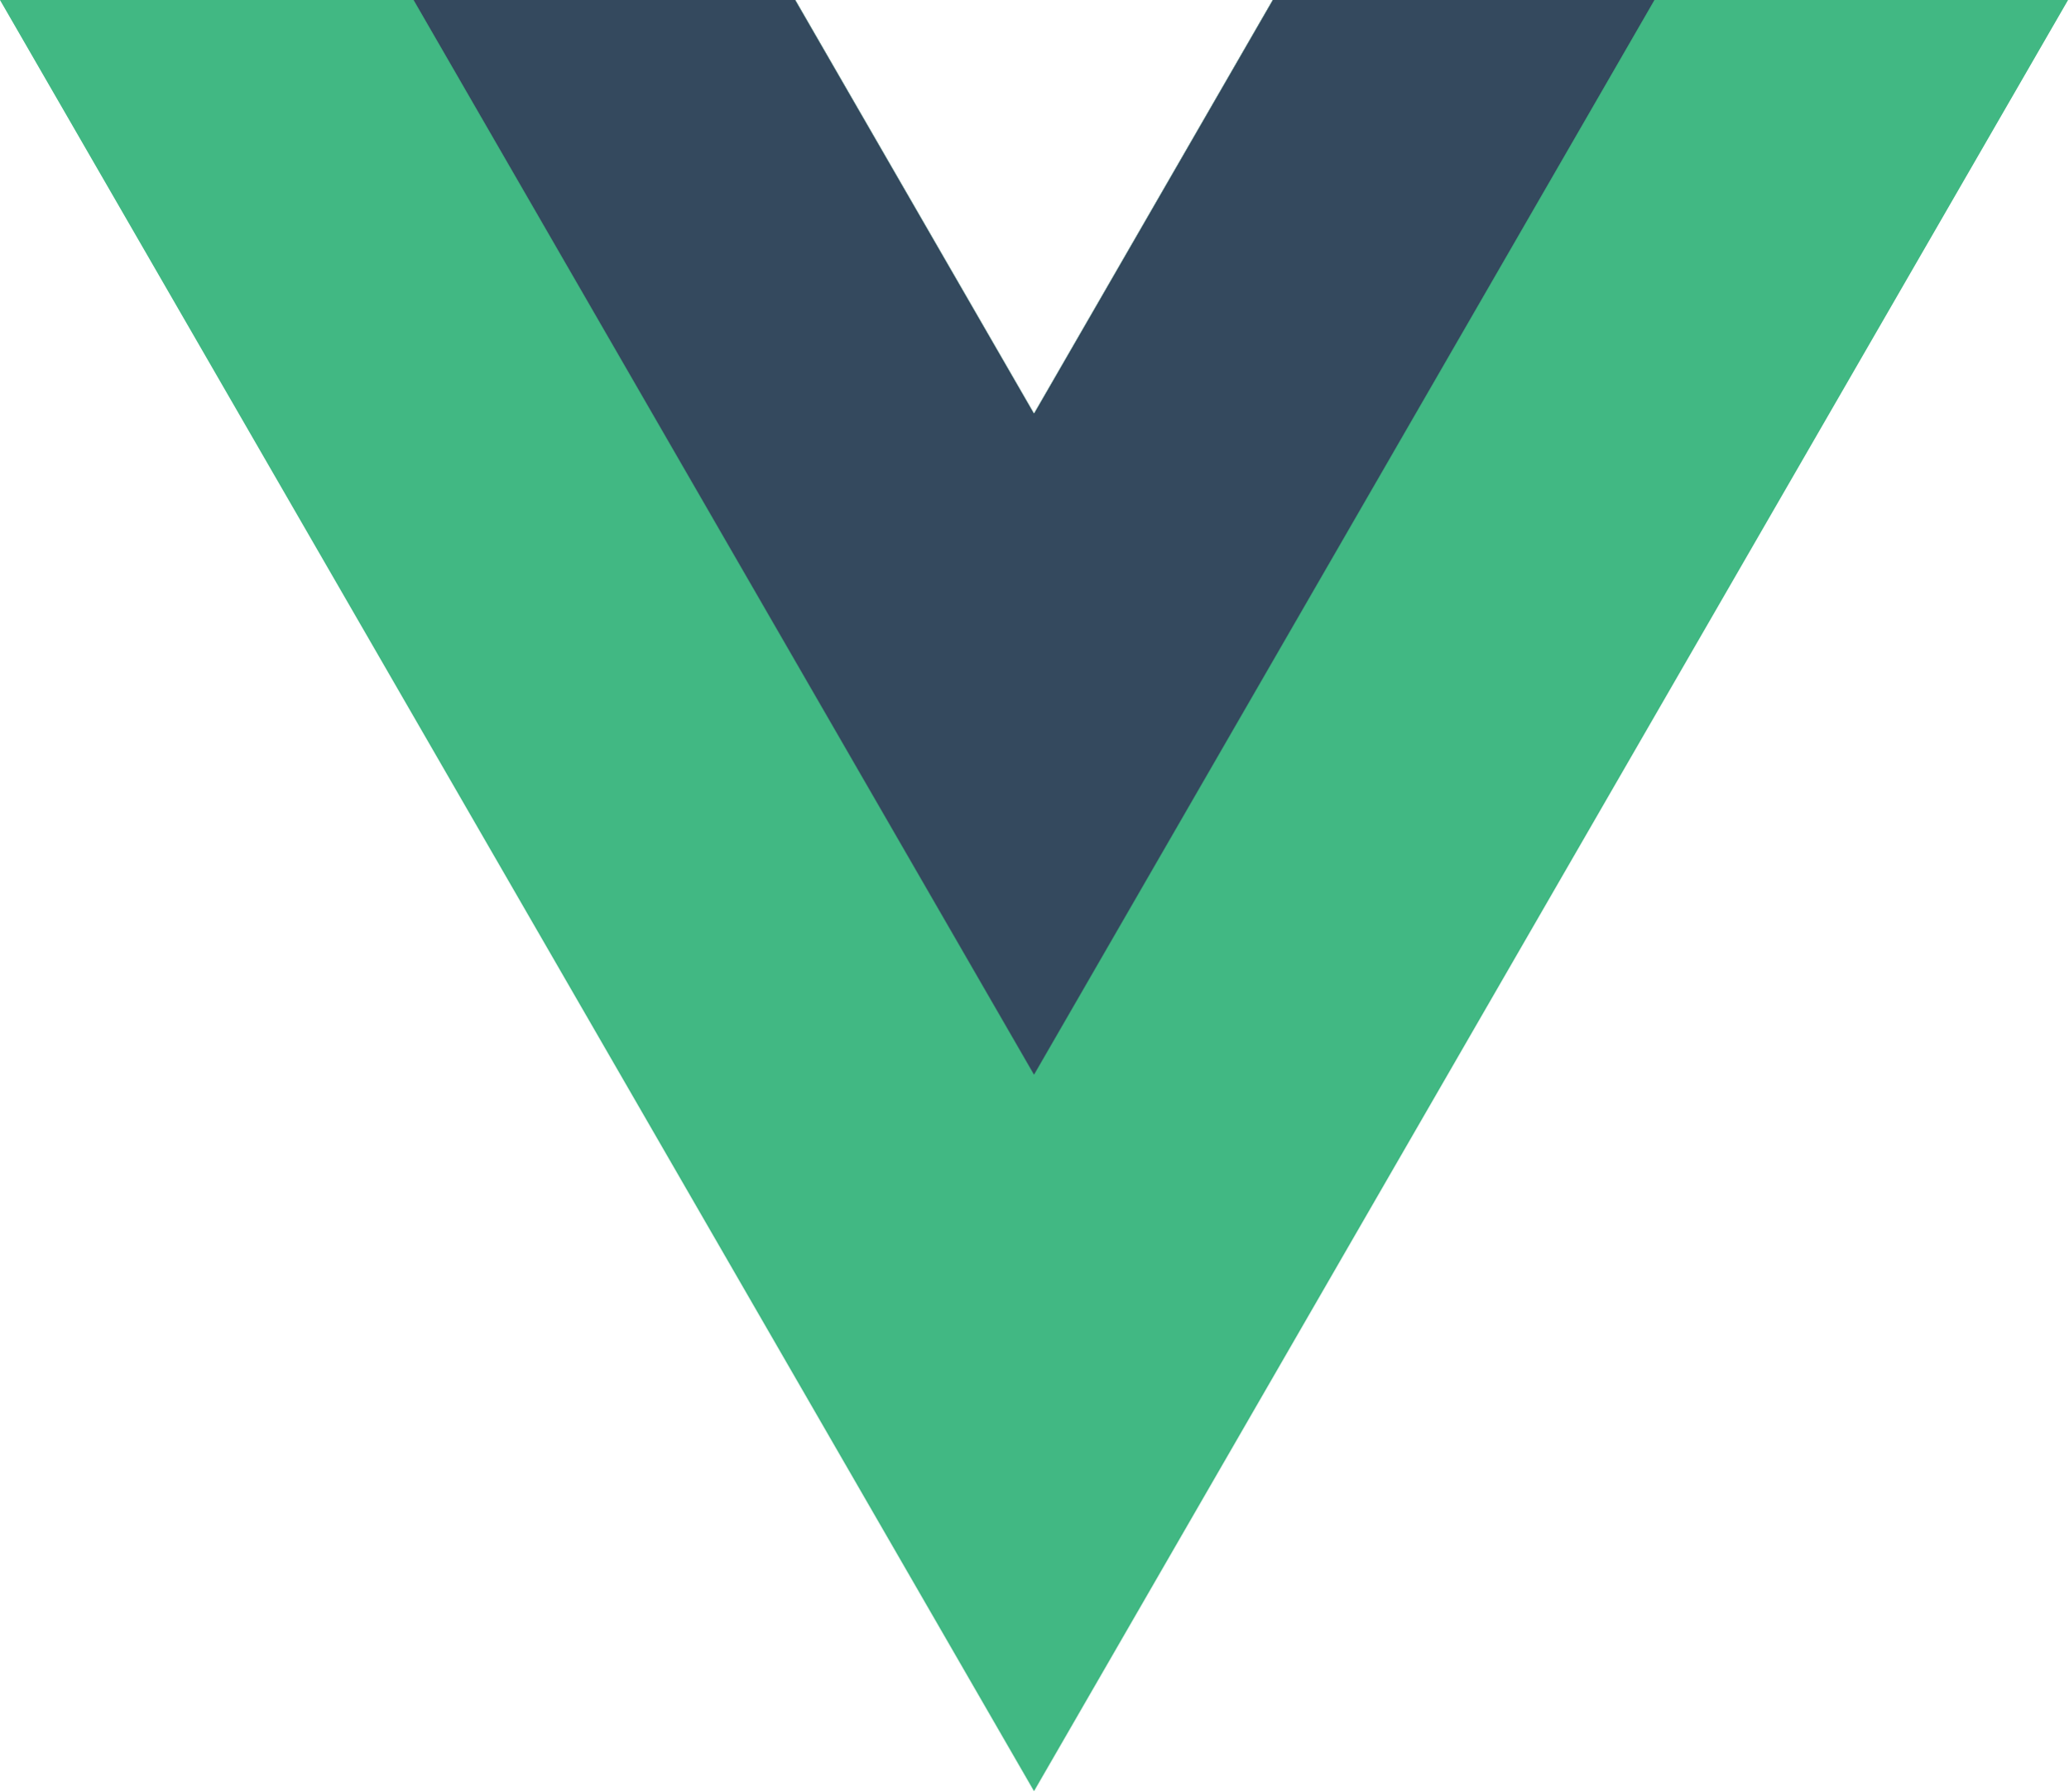
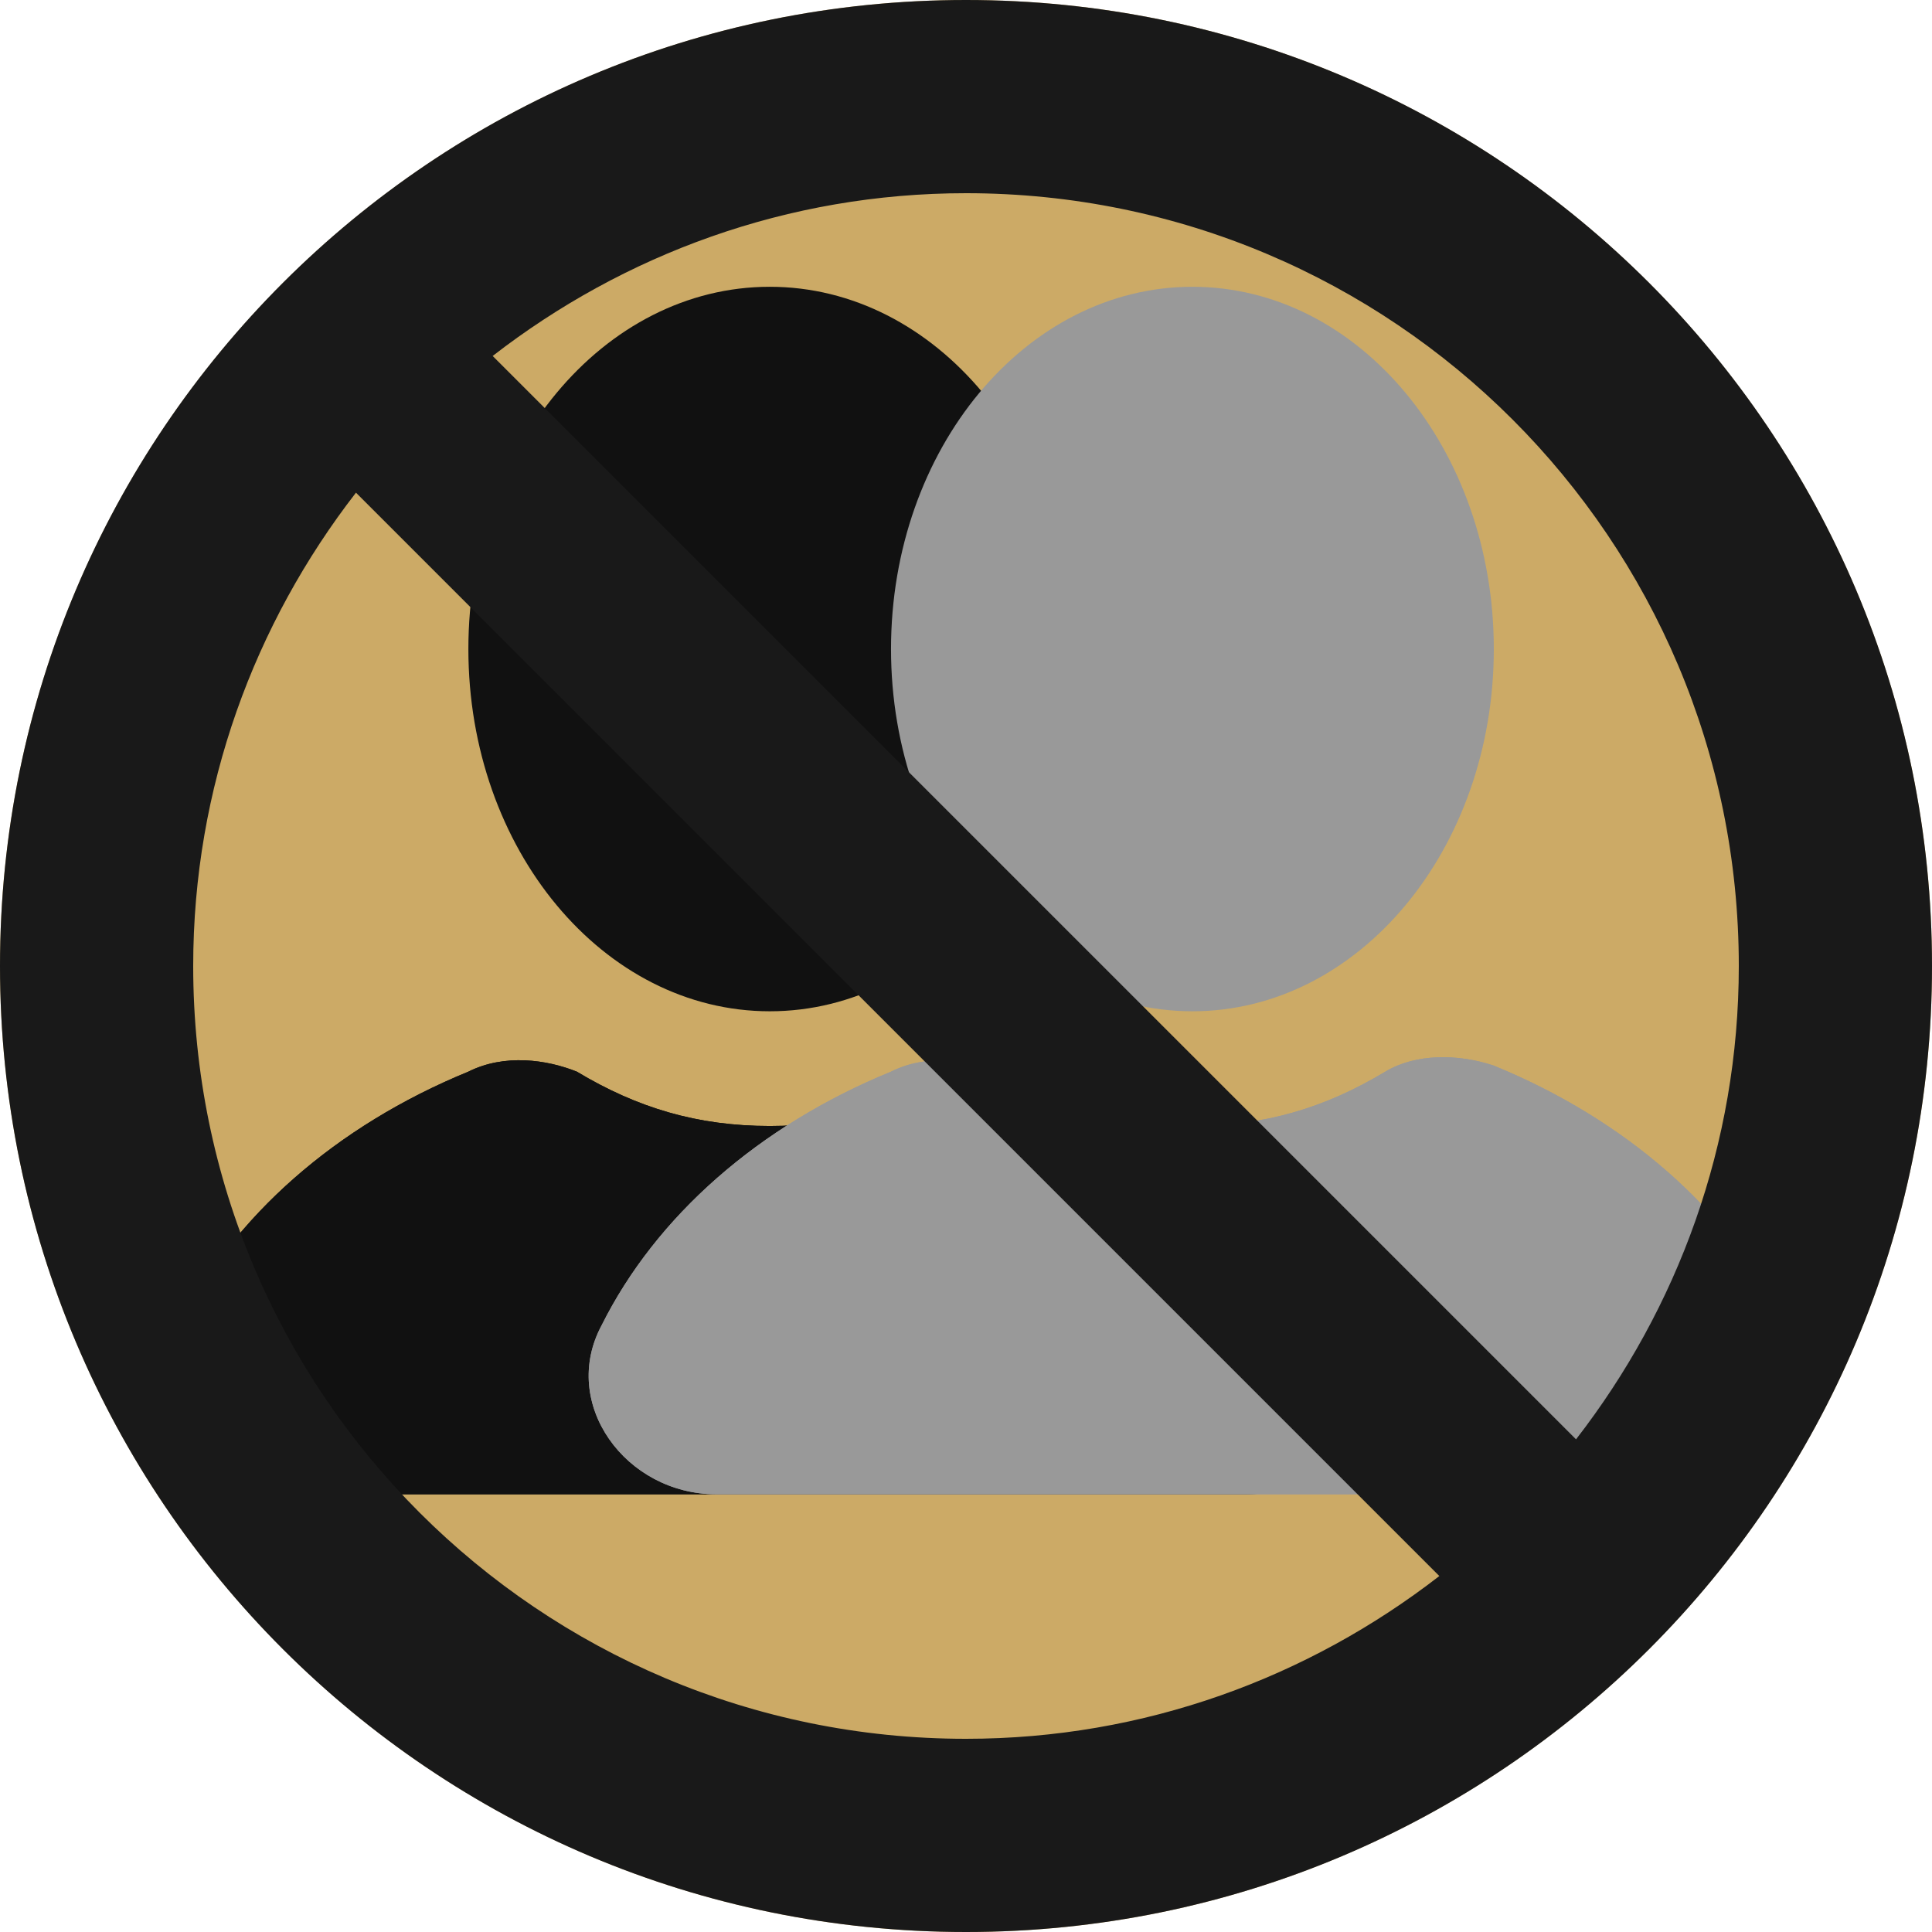
- <svg xmlns="http://www.w3.org/2000/svg" viewBox="0 0 261.76 226.69">
-   <path d="M161.096.001l-30.225 52.351L100.647.001H-.005l130.877 226.688L261.749.001z" fill="#41b883" />
-   <path d="M161.096.001l-30.225 52.351L100.647.001H52.346l78.526 136.01L209.398.001z" fill="#34495e" />
+ <svg xmlns="http://www.w3.org/2000/svg" width="128" height="128" viewBox="0 0 128 128" fill="none">
+   <circle cx="64" cy="64" r="64" fill="#CCAA66" />
+   <path d="M50.999 67C62.027 67 70.967 56.255 70.967 43C70.967 29.745 62.027 19 50.999 19C39.971 19 31.031 29.745 31.031 43C31.031 56.255 39.971 67 50.999 67Z" fill="#111111" />
+   <path d="M90.137 87.4C86.542 80.2 79.753 74.2 70.967 70.6C68.571 69.8 65.775 69.8 63.779 71C59.785 73.4 55.791 74.6 50.999 74.6C46.206 74.6 42.213 73.4 38.219 71C36.222 70.2 33.427 69.8 31.03 71C22.244 74.6 15.455 80.6 11.861 87.8C9.065 93 13.458 99 19.449 99H82.549C88.539 99 92.932 93 90.137 87.4Z" fill="#111111" />
+   <path d="M90.137 87.4C86.542 80.2 79.753 74.2 70.967 70.6C68.571 69.8 65.775 69.8 63.779 71C59.785 73.4 55.791 74.6 50.999 74.6C46.206 74.6 42.213 73.4 38.219 71C36.222 70.2 33.427 69.8 31.03 71C22.244 74.6 15.455 80.6 11.861 87.8C9.065 93 13.458 99 19.449 99H82.549C88.539 99 92.932 93 90.137 87.4Z" fill="#111111" />
+   <path d="M79.001 67C90.029 67 98.969 56.255 98.969 43C98.969 29.745 90.029 19 79.001 19C67.972 19 59.032 29.745 59.032 43C59.032 56.255 67.972 67 79.001 67Z" fill="#999999" />
+   <path d="M118.138 87.4C114.544 80.2 107.755 74.2 98.969 70.6C96.573 69.8 93.777 69.8 91.78 71C87.787 73.4 83.793 74.6 79 74.6C74.208 74.6 70.214 73.4 66.221 71C64.224 70.2 61.428 69.8 59.032 71C50.246 74.6 43.457 80.6 39.862 87.8C37.067 93 41.46 99 47.45 99H110.55C116.541 99 120.934 93 118.138 87.4Z" fill="#999999" />
+   <path d="M118.138 87.4C114.544 80.2 107.755 74.2 98.969 70.6C96.573 69.8 93.777 69.8 91.78 71C87.787 73.4 83.793 74.6 79 74.6C74.208 74.6 70.214 73.4 66.221 71C64.224 70.2 61.428 69.8 59.032 71C50.246 74.6 43.457 80.6 39.862 87.8C37.067 93 41.46 99 47.45 99H110.55C116.541 99 120.934 93 118.138 87.4Z" fill="#999999" />
+   <path d="M64 0C28.64 0 0 28.64 0 64C0 99.36 28.64 128 64 128C99.36 128 128 99.36 128 64C128 28.64 99.36 0 64 0ZM64 115.2C35.712 115.2 12.8 92.288 12.8 64C12.8 52.16 16.864 41.312 23.584 32.64L95.36 104.416C86.688 111.136 75.84 115.2 64 115.2ZM104.416 95.36L32.64 23.584C41.312 16.864 52.16 12.8 64 12.8C92.288 12.8 115.2 35.712 115.2 64C115.2 75.84 111.136 86.688 104.416 95.36Z" fill="#191919" />
</svg>
